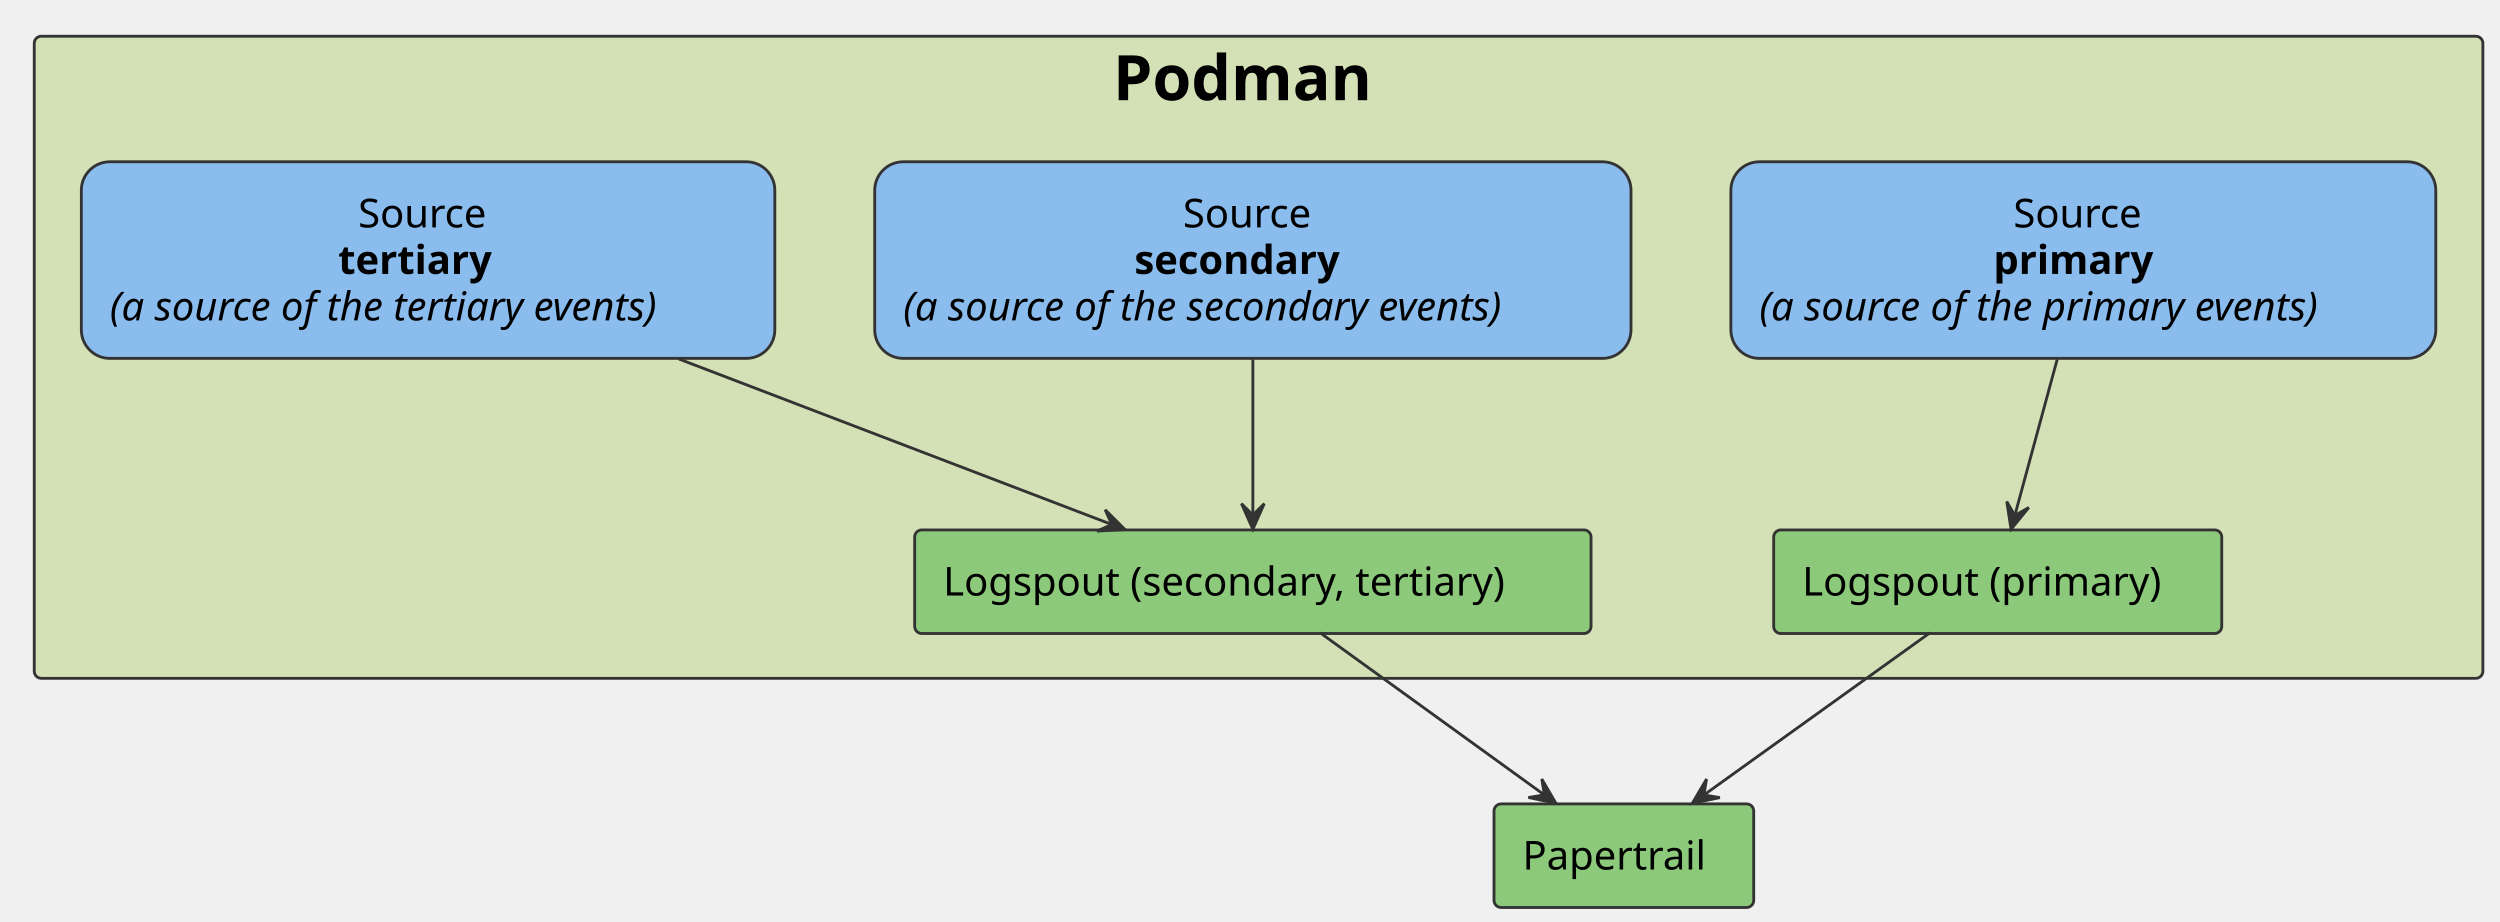
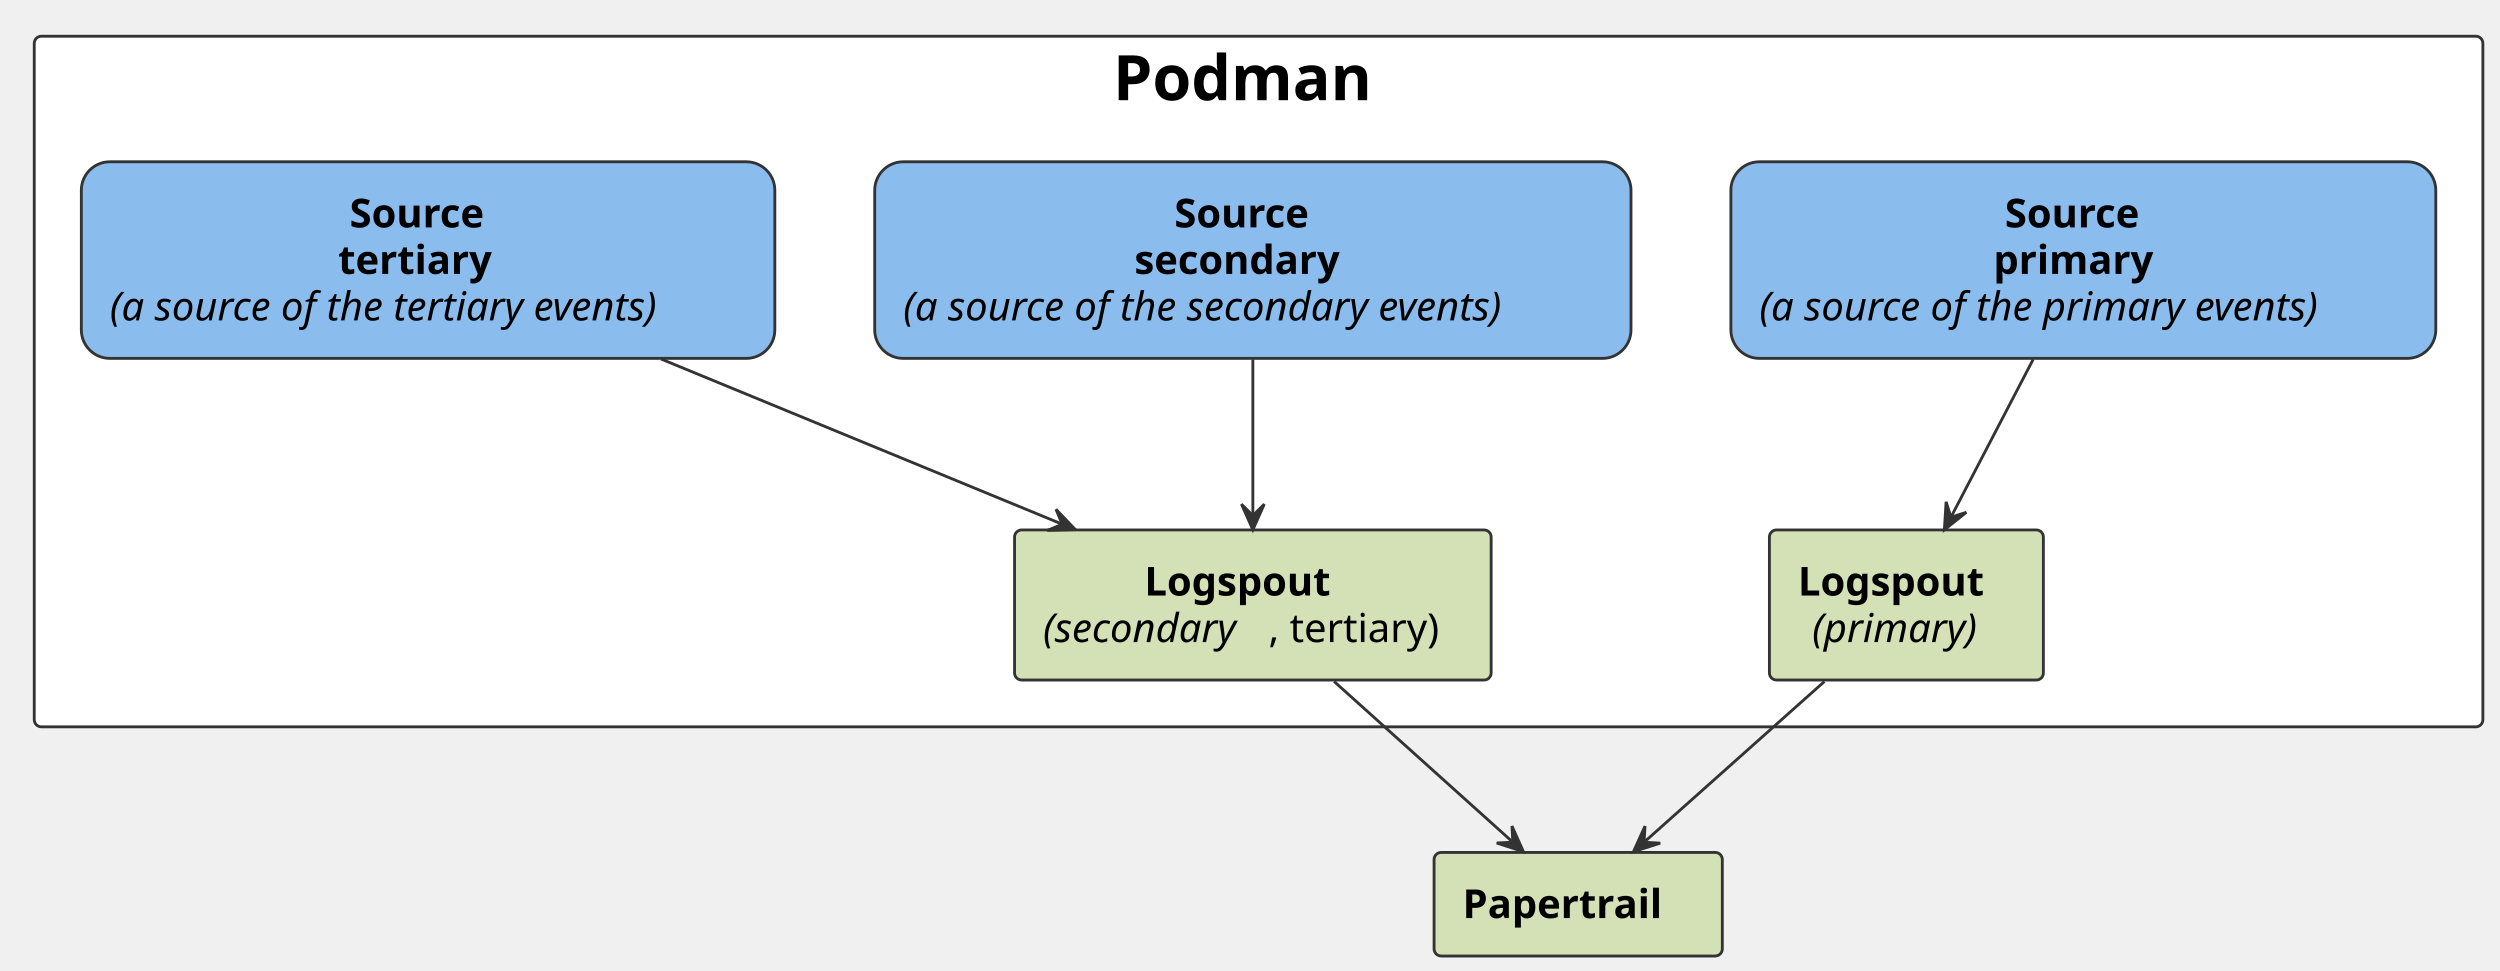
- <svg xmlns="http://www.w3.org/2000/svg" contentStyleType="text/css" height="323px" preserveAspectRatio="none" style="width:876px;height:323px;background:#FFFFFF;" version="1.1" viewBox="0 0 876 323" width="876px" zoomAndPan="magnify">
+ <svg xmlns="http://www.w3.org/2000/svg" contentStyleType="text/css" height="340px" preserveAspectRatio="none" style="width:876px;height:340px;background:#FFFFFF;" version="1.1" viewBox="0 0 876 340" width="876px" zoomAndPan="magnify">
  <defs />
  <g>
    <g id="cluster_podman">
-       <rect fill="#D4E0B6" height="225" rx="2.5" ry="2.5" style="stroke:#333333;stroke-width:1.0;" width="858" x="12" y="12.688" />
+       <rect fill="#FFFFFF" height="242" rx="2.5" ry="2.5" style="stroke:#333333;stroke-width:1.0;" width="858" x="12" y="12.688" />
      <text fill="#000000" font-family="Verdana" font-size="22" font-weight="bold" lengthAdjust="spacing" textLength="102" x="390" y="35.109">Podman</text>
    </g>
    <g id="elem_sourceprimary">
      <rect fill="#8ABDED" height="68.891" rx="10" ry="10" style="stroke:#333333;stroke-width:1.0;" width="247" x="606.5" y="56.688" />
-       <text fill="#000000" font-family="Verdana" font-size="14" lengthAdjust="spacing" textLength="49" x="705.5" y="79.684">Source</text>
+       <text fill="#000000" font-family="Verdana" font-size="14" font-weight="bold" lengthAdjust="spacing" textLength="55" x="702.5" y="79.684">Source</text>
      <text fill="#000000" font-family="Verdana" font-size="14" font-weight="bold" lengthAdjust="spacing" textLength="63" x="698.5" y="95.981">primary</text>
      <text fill="#000000" font-family="Verdana" font-size="14" font-style="italic" lengthAdjust="spacing" textLength="227" x="616.5" y="112.277">(a source of the primary events)</text>
    </g>
    <g id="elem_sourcesecondary">
      <rect fill="#8ABDED" height="68.891" rx="10" ry="10" style="stroke:#333333;stroke-width:1.0;" width="265" x="306.5" y="56.688" />
-       <text fill="#000000" font-family="Verdana" font-size="14" lengthAdjust="spacing" textLength="49" x="414.5" y="79.684">Source</text>
+       <text fill="#000000" font-family="Verdana" font-size="14" font-weight="bold" lengthAdjust="spacing" textLength="55" x="411.5" y="79.684">Source</text>
      <text fill="#000000" font-family="Verdana" font-size="14" font-weight="bold" lengthAdjust="spacing" textLength="83" x="397.5" y="95.981">secondary</text>
      <text fill="#000000" font-family="Verdana" font-size="14" font-style="italic" lengthAdjust="spacing" textLength="245" x="316.5" y="112.277">(a source of the secondary events)</text>
    </g>
    <g id="elem_sourcetertiary">
      <rect fill="#8ABDED" height="68.891" rx="10" ry="10" style="stroke:#333333;stroke-width:1.0;" width="243" x="28.5" y="56.688" />
-       <text fill="#000000" font-family="Verdana" font-size="14" lengthAdjust="spacing" textLength="49" x="125.5" y="79.684">Source</text>
+       <text fill="#000000" font-family="Verdana" font-size="14" font-weight="bold" lengthAdjust="spacing" textLength="55" x="122.5" y="79.684">Source</text>
      <text fill="#000000" font-family="Verdana" font-size="14" font-weight="bold" lengthAdjust="spacing" textLength="63" x="118.5" y="95.981">tertiary</text>
      <text fill="#000000" font-family="Verdana" font-size="14" font-style="italic" lengthAdjust="spacing" textLength="223" x="38.5" y="112.277">(a source of the tertiary events)</text>
    </g>
    <g id="elem_logspoutprimary">
-       <rect fill="#8CC97B" height="36.297" rx="2.5" ry="2.5" style="stroke:#333333;stroke-width:1.0;" width="157" x="621.5" y="185.689" />
-       <text fill="#000000" font-family="Verdana" font-size="14" lengthAdjust="spacing" textLength="137" x="631.5" y="208.684">Logspout (primary)</text>
+       <rect fill="#D4E0B6" height="52.594" rx="2.5" ry="2.5" style="stroke:#333333;stroke-width:1.0;" width="96" x="620" y="185.689" />
+       <text fill="#000000" font-family="Verdana" font-size="14" font-weight="bold" lengthAdjust="spacing" textLength="76" x="630" y="208.684">Logspout</text>
+       <text fill="#000000" font-family="Verdana" font-size="14" font-style="italic" lengthAdjust="spacing" textLength="66" x="635" y="224.981">(primary)</text>
    </g>
    <g id="elem_logspoutsecondarytertiary">
-       <rect fill="#8CC97B" height="36.297" rx="2.5" ry="2.5" style="stroke:#333333;stroke-width:1.0;" width="237" x="320.5" y="185.689" />
-       <text fill="#000000" font-family="Verdana" font-size="14" lengthAdjust="spacing" textLength="217" x="330.5" y="208.684">Logspout (secondary, tertiary)</text>
+       <rect fill="#D4E0B6" height="52.594" rx="2.5" ry="2.5" style="stroke:#333333;stroke-width:1.0;" width="167" x="355.5" y="185.689" />
+       <text fill="#000000" font-family="Verdana" font-size="14" font-weight="bold" lengthAdjust="spacing" textLength="76" x="401" y="208.684">Logspout</text>
+       <text fill="#000000" font-family="Verdana" font-size="14" font-style="italic" lengthAdjust="spacing" textLength="79" x="365.5" y="224.981">(secondary</text>
+       <text fill="#000000" font-family="Verdana" font-size="14" lengthAdjust="spacing" textLength="68" x="444.5" y="224.981">, tertiary)</text>
    </g>
    <g id="elem_papertrail">
-       <rect fill="#8CC97B" height="36.297" rx="2.5" ry="2.5" style="stroke:#333333;stroke-width:1.0;" width="91" x="523.5" y="281.688" />
-       <text fill="#000000" font-family="Verdana" font-size="14" lengthAdjust="spacing" textLength="71" x="533.5" y="304.684">Papertrail</text>
+       <rect fill="#D4E0B6" height="36.297" rx="2.5" ry="2.5" style="stroke:#333333;stroke-width:1.0;" width="101" x="502.5" y="298.688" />
+       <text fill="#000000" font-family="Verdana" font-size="14" font-weight="bold" lengthAdjust="spacing" textLength="81" x="512.5" y="321.684">Papertrail</text>
    </g>
    <g id="link_sourceprimary_logspoutprimary">
-       <path d="M720.836,125.942 C716.037,143.619 710.293,164.774 706.053,180.393 " fill="none" id="sourceprimary-to-logspoutprimary" style="stroke:#333333;stroke-width:1.0;" />
-       <polygon fill="#333333" points="704.676,185.464,710.894,177.827,705.986,180.639,703.173,175.731,704.676,185.464" style="stroke:#333333;stroke-width:1.0;" />
+       <path d="M712.399,125.971 C703.367,143.306 692.456,164.248 683.711,181.034 " fill="none" id="sourceprimary-to-logspoutprimary" style="stroke:#333333;stroke-width:1.0;" />
+       <polygon fill="#333333" points="681.305,185.65,689.011,179.517,683.615,181.216,681.916,175.821,681.305,185.65" style="stroke:#333333;stroke-width:1.0;" />
    </g>
    <g id="link_sourcesecondary_logspoutsecondarytertiary">
-       <path d="M439,125.942 C439,143.619 439,164.774 439,180.393 " fill="none" id="sourcesecondary-to-logspoutsecondarytertiary" style="stroke:#333333;stroke-width:1.0;" />
-       <polygon fill="#333333" points="439,185.464,443,176.464,439,180.464,435,176.464,439,185.464" style="stroke:#333333;stroke-width:1.0;" />
+       <path d="M439,125.971 C439,143.157 439,163.891 439,180.601 " fill="none" id="sourcesecondary-to-logspoutsecondarytertiary" style="stroke:#333333;stroke-width:1.0;" />
+       <polygon fill="#333333" points="439,185.65,443,176.65,439,180.65,435,176.65,439,185.65" style="stroke:#333333;stroke-width:1.0;" />
    </g>
    <g id="link_sourcetertiary_logspoutsecondarytertiary">
-       <path d="M237.887,125.793 C287.616,144.806 347.972,167.883 389.512,183.767 " fill="none" id="sourcetertiary-to-logspoutsecondarytertiary" style="stroke:#333333;stroke-width:1.0;" />
-       <polygon fill="#333333" points="394.229,185.571,387.251,178.62,389.559,183.785,384.394,186.092,394.229,185.571" style="stroke:#333333;stroke-width:1.0;" />
+       <path d="M231.657,125.811 C276.016,144.077 330.188,166.383 372.034,183.614 " fill="none" id="sourcetertiary-to-logspoutsecondarytertiary" style="stroke:#333333;stroke-width:1.0;" />
+       <polygon fill="#333333" points="376.816,185.583,370.016,178.459,372.192,183.68,366.971,185.857,376.816,185.583" style="stroke:#333333;stroke-width:1.0;" />
    </g>
    <g id="link_logspoutprimary_papertrail">
-       <path d="M676.277,221.711 C654.065,237.649 620.853,261.481 597.275,278.4 " fill="none" id="logspoutprimary-to-papertrail" style="stroke:#333333;stroke-width:1.0;" />
-       <polygon fill="#333333" points="592.989,281.475,602.633,279.477,597.051,278.559,597.968,272.977,592.989,281.475" style="stroke:#333333;stroke-width:1.0;" />
+       <path d="M639.277,238.789 C619.856,256.099 594.534,278.669 576.354,294.873 " fill="none" id="logspoutprimary-to-papertrail" style="stroke:#333333;stroke-width:1.0;" />
+       <polygon fill="#333333" points="572.357,298.436,581.737,295.433,576.089,295.109,576.414,289.461,572.357,298.436" style="stroke:#333333;stroke-width:1.0;" />
    </g>
    <g id="link_logspoutsecondarytertiary_papertrail">
-       <path d="M462.542,221.711 C484.584,237.649 517.543,261.481 540.941,278.4 " fill="none" id="logspoutsecondarytertiary-to-papertrail" style="stroke:#333333;stroke-width:1.0;" />
-       <polygon fill="#333333" points="545.194,281.475,540.243,272.961,541.142,278.546,535.557,279.445,545.194,281.475" style="stroke:#333333;stroke-width:1.0;" />
+       <path d="M467.473,238.789 C486.725,256.099 511.827,278.669 529.849,294.873 " fill="none" id="logspoutsecondarytertiary-to-papertrail" style="stroke:#333333;stroke-width:1.0;" />
+       <polygon fill="#333333" points="533.811,298.436,529.793,289.444,530.093,295.093,524.444,295.393,533.811,298.436" style="stroke:#333333;stroke-width:1.0;" />
    </g>
  </g>
</svg>
